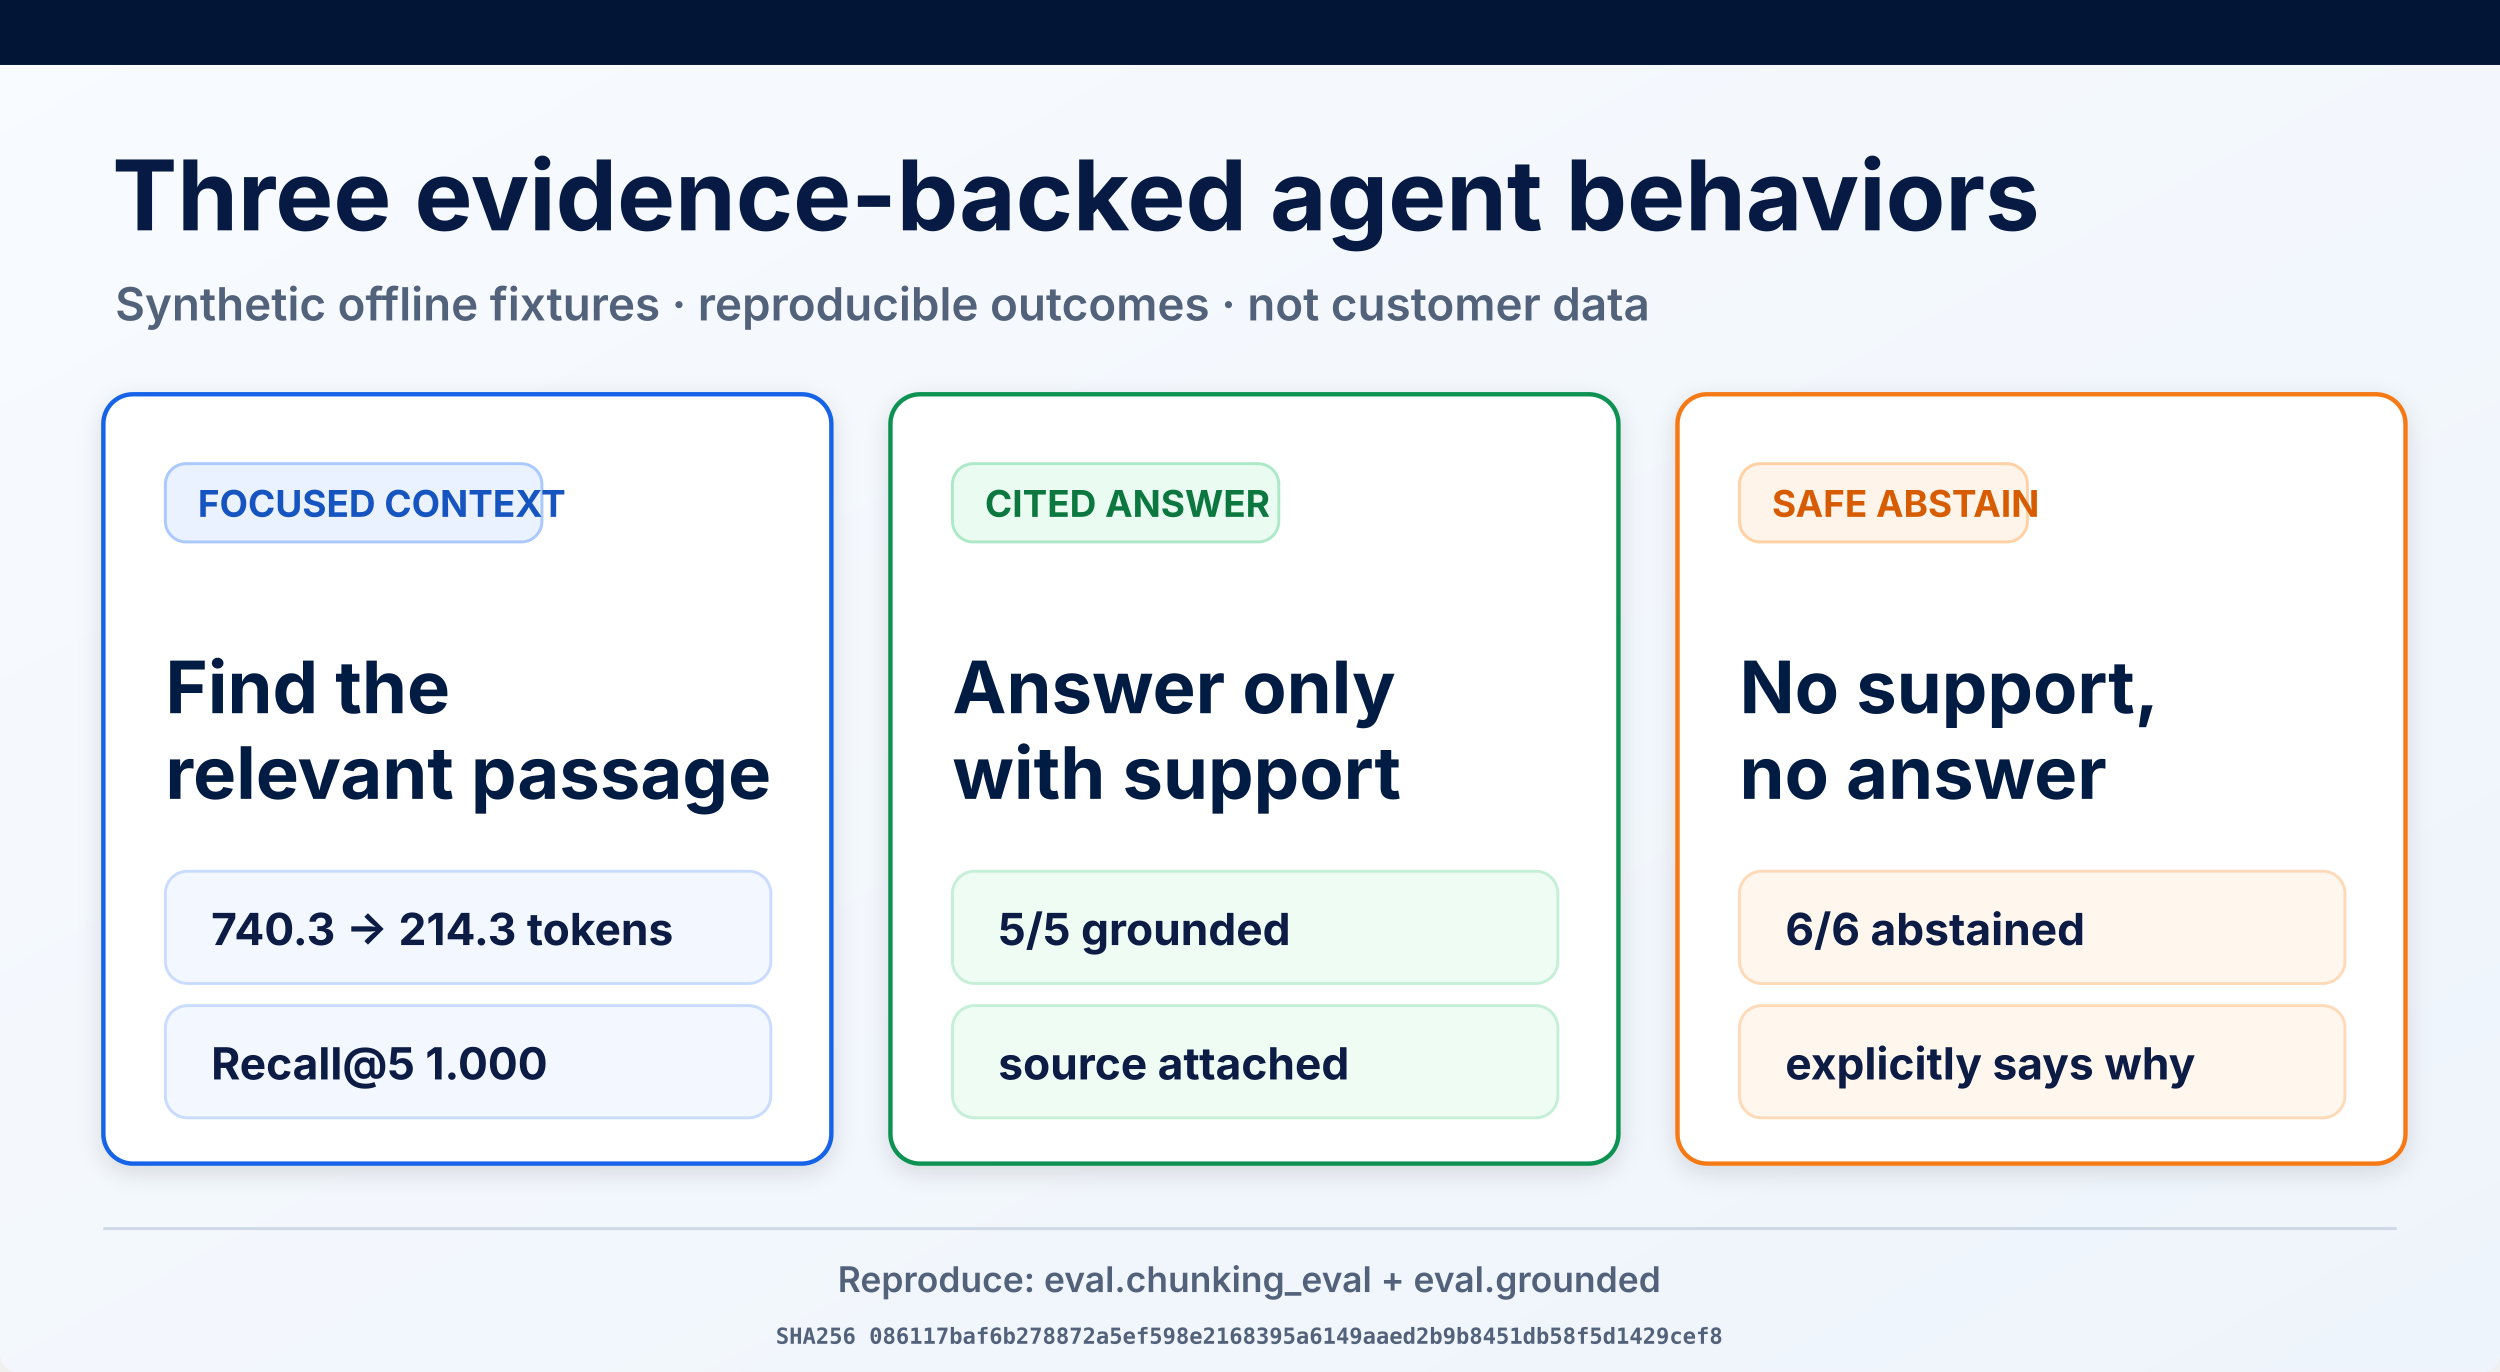
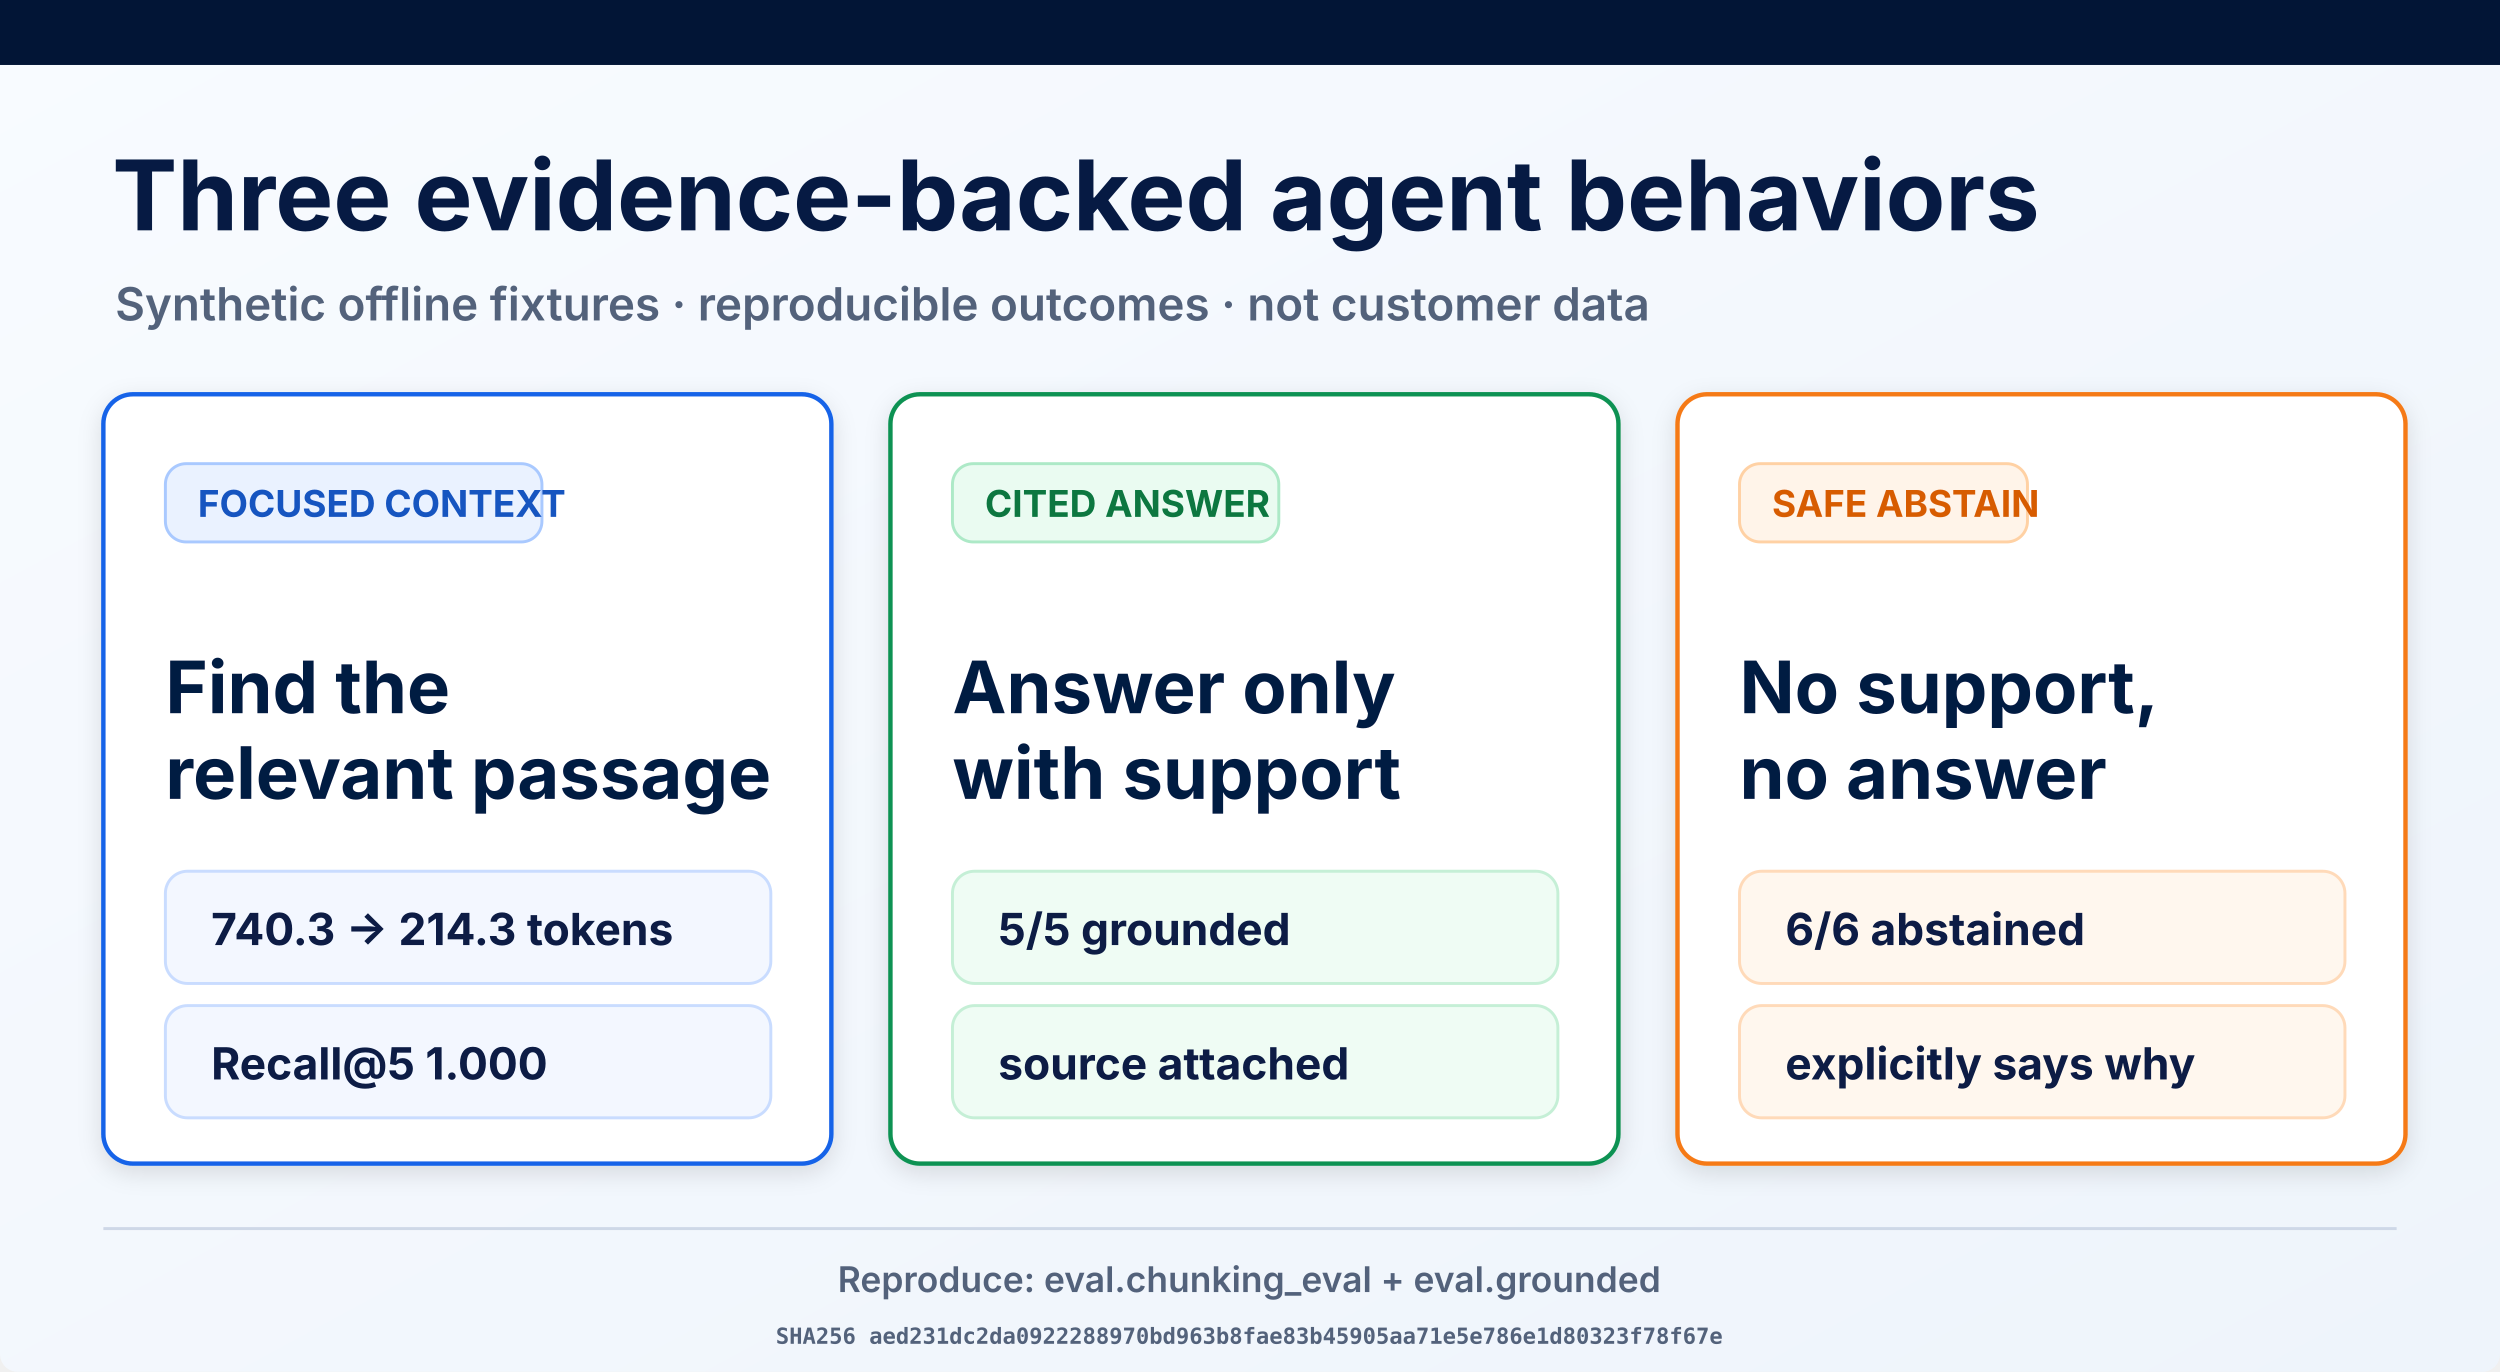
<svg xmlns="http://www.w3.org/2000/svg" width="1693" height="929" viewBox="0 0 1693 929" role="img" aria-labelledby="title desc">
  <defs>
    <linearGradient id="page" x1="0" y1="0" x2="1" y2="1">
      <stop offset="0" stop-color="#f8fbff" />
      <stop offset="1" stop-color="#eef4fb" />
    </linearGradient>
    <filter id="shadow" x="-10%" y="-10%" width="120%" height="130%">
      <feDropShadow dx="0" dy="5" stdDeviation="8" flood-opacity=".12" />
    </filter>
  </defs>
  <rect width="1693" height="929" rx="12" fill="url(#page)" />
  <rect width="1693" height="44" fill="#021536" />
  <text x="76" y="156" font-family="Inter, Arial, sans-serif" font-size="66" font-weight="700" fill="#061a43">Three evidence-backed agent behaviors</text>
  <text x="78" y="217" font-family="Inter, Arial, sans-serif" font-size="31" font-weight="600" fill="#53627b">Synthetic offline fixtures · reproducible outcomes · not customer data</text>
  <g filter="url(#shadow)">
    <rect x="70" y="267" width="493" height="521" rx="20" fill="#fff" stroke="#1763e8" stroke-width="3" />
    <rect x="112" y="314" width="255" height="53" rx="14" fill="#eaf2ff" stroke="#a9c9ff" stroke-width="2" />
    <text x="134" y="350" font-family="Inter, Arial, sans-serif" font-size="25" font-weight="700" fill="#1554c0">FOCUSED CONTEXT</text>
    <text x="112" y="483" font-family="Inter, Arial, sans-serif" font-size="49" font-weight="700" fill="#061a43">Find the</text>
    <text x="112" y="541" font-family="Inter, Arial, sans-serif" font-size="49" font-weight="700" fill="#061a43">relevant passage</text>
    <rect x="112" y="590" width="410" height="76" rx="15" fill="#f3f7ff" stroke="#c9dcff" stroke-width="2" />
    <text x="143" y="640" font-family="Inter, Arial, sans-serif" font-size="30" font-weight="700" fill="#0a1b44">740.3 → 214.3 tokens</text>
    <rect x="112" y="681" width="410" height="76" rx="15" fill="#f3f7ff" stroke="#c9dcff" stroke-width="2" />
    <text x="143" y="731" font-family="Inter, Arial, sans-serif" font-size="30" font-weight="700" fill="#0a1b44">Recall@5 1.000</text>
  </g>
  <g filter="url(#shadow)">
    <rect x="603" y="267" width="493" height="521" rx="20" fill="#fff" stroke="#109252" stroke-width="3" />
    <rect x="645" y="314" width="221" height="53" rx="14" fill="#eafbf1" stroke="#ade9c7" stroke-width="2" />
    <text x="667" y="350" font-family="Inter, Arial, sans-serif" font-size="25" font-weight="700" fill="#08773f">CITED ANSWER</text>
    <text x="645" y="483" font-family="Inter, Arial, sans-serif" font-size="49" font-weight="700" fill="#061a43">Answer only</text>
    <text x="645" y="541" font-family="Inter, Arial, sans-serif" font-size="49" font-weight="700" fill="#061a43">with support</text>
    <rect x="645" y="590" width="410" height="76" rx="15" fill="#effcf4" stroke="#c5efd6" stroke-width="2" />
    <text x="676" y="640" font-family="Inter, Arial, sans-serif" font-size="30" font-weight="700" fill="#0a1b44">5/5 grounded</text>
    <rect x="645" y="681" width="410" height="76" rx="15" fill="#effcf4" stroke="#c5efd6" stroke-width="2" />
    <text x="676" y="731" font-family="Inter, Arial, sans-serif" font-size="30" font-weight="700" fill="#0a1b44">source attached</text>
  </g>
  <g filter="url(#shadow)">
    <rect x="1136" y="267" width="493" height="521" rx="20" fill="#fff" stroke="#f57a19" stroke-width="3" />
    <rect x="1178" y="314" width="195" height="53" rx="14" fill="#fff4e9" stroke="#ffd1a4" stroke-width="2" />
    <text x="1200" y="350" font-family="Inter, Arial, sans-serif" font-size="25" font-weight="700" fill="#d75c06">SAFE ABSTAIN</text>
    <text x="1178" y="483" font-family="Inter, Arial, sans-serif" font-size="49" font-weight="700" fill="#061a43">No support,</text>
    <text x="1178" y="541" font-family="Inter, Arial, sans-serif" font-size="49" font-weight="700" fill="#061a43">no answer</text>
    <rect x="1178" y="590" width="410" height="76" rx="15" fill="#fff7ee" stroke="#ffdab9" stroke-width="2" />
    <text x="1209" y="640" font-family="Inter, Arial, sans-serif" font-size="30" font-weight="700" fill="#0a1b44">6/6 abstained</text>
    <rect x="1178" y="681" width="410" height="76" rx="15" fill="#fff7ee" stroke="#ffdab9" stroke-width="2" />
    <text x="1209" y="731" font-family="Inter, Arial, sans-serif" font-size="30" font-weight="700" fill="#0a1b44">explicitly says why</text>
  </g>
  <line x1="70" y1="832" x2="1623" y2="832" stroke="#ced8e7" stroke-width="2" />
  <text x="846" y="875" text-anchor="middle" font-family="Inter, Arial, sans-serif" font-size="24" font-weight="600" fill="#53627b">Reproduce: eval.chunking_eval + eval.grounded</text>
-   <text x="846" y="910" text-anchor="middle" font-family="ui-monospace, monospace" font-size="15" font-weight="600" fill="#53627b">SHA256 086117baf6b278872a5ef598e2168395a6149aaed2b9b8451db58f5d1429cef8</text>
+   <text x="846" y="910" text-anchor="middle" font-family="ui-monospace, monospace" font-size="15" font-weight="600" fill="#53627b">SHA256 aed231dc2da0922288970bd963b8fae83b45905aa71e5e786e1d80323f78f67e</text>
</svg>
